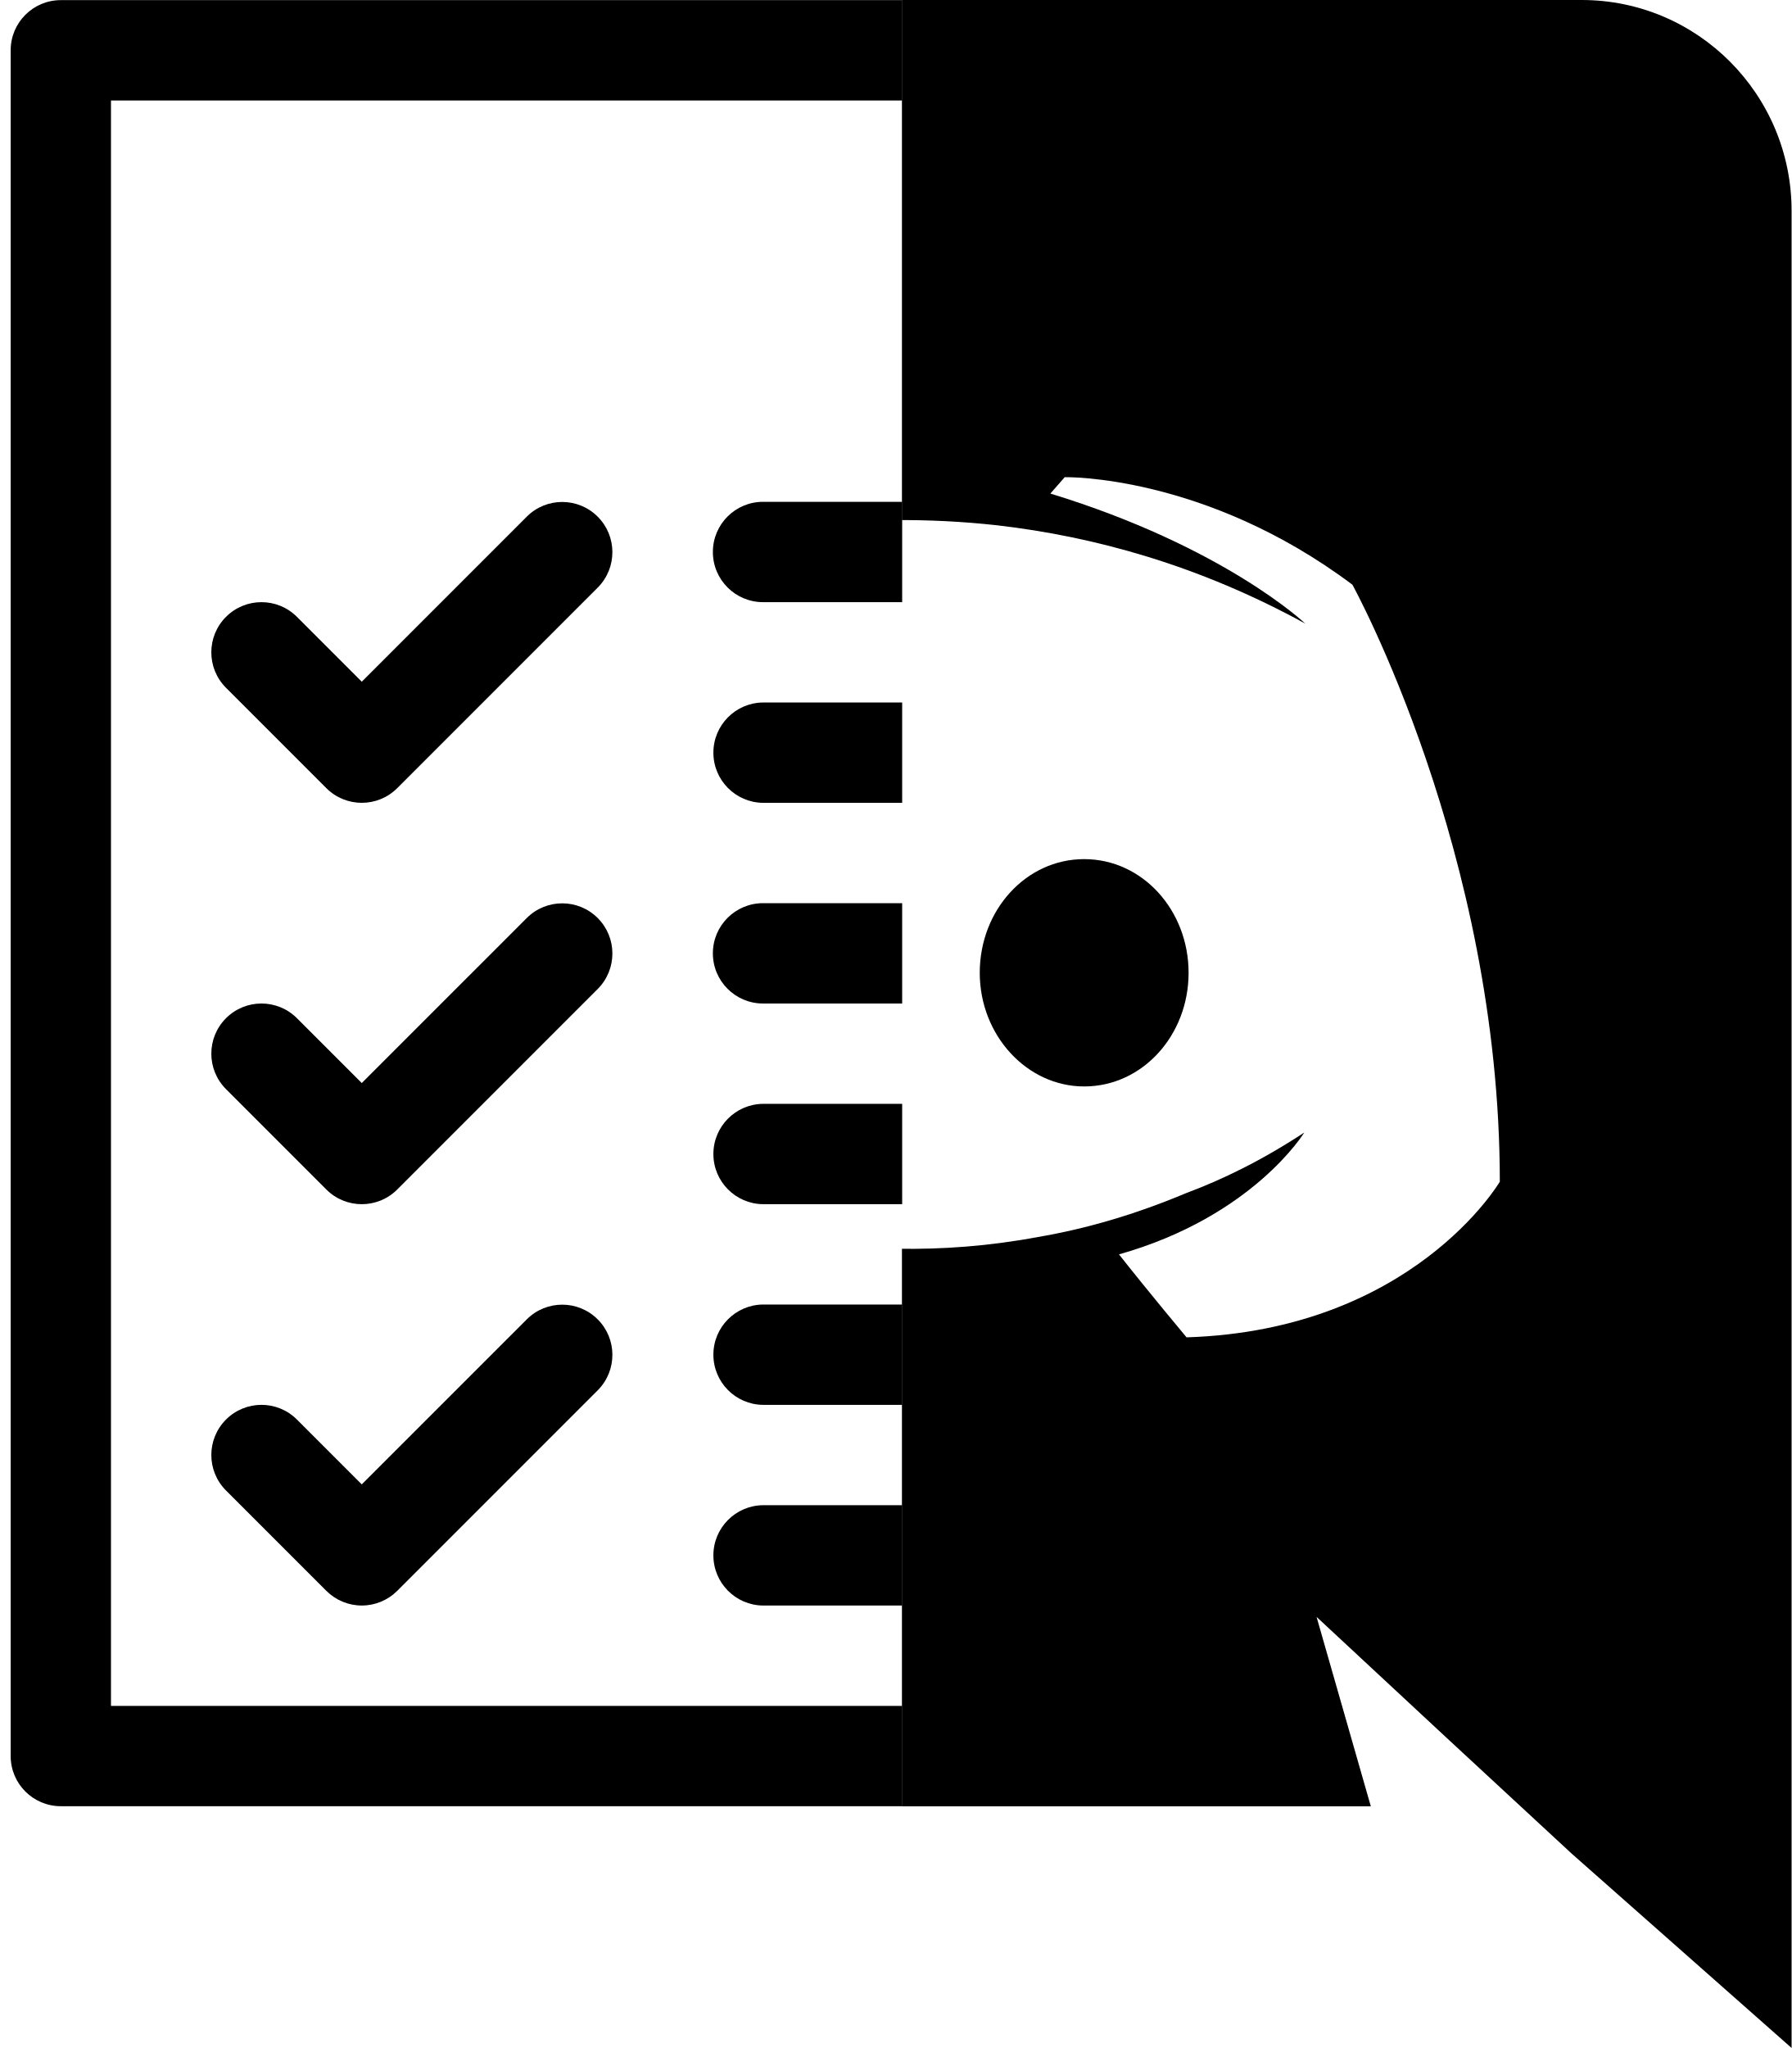
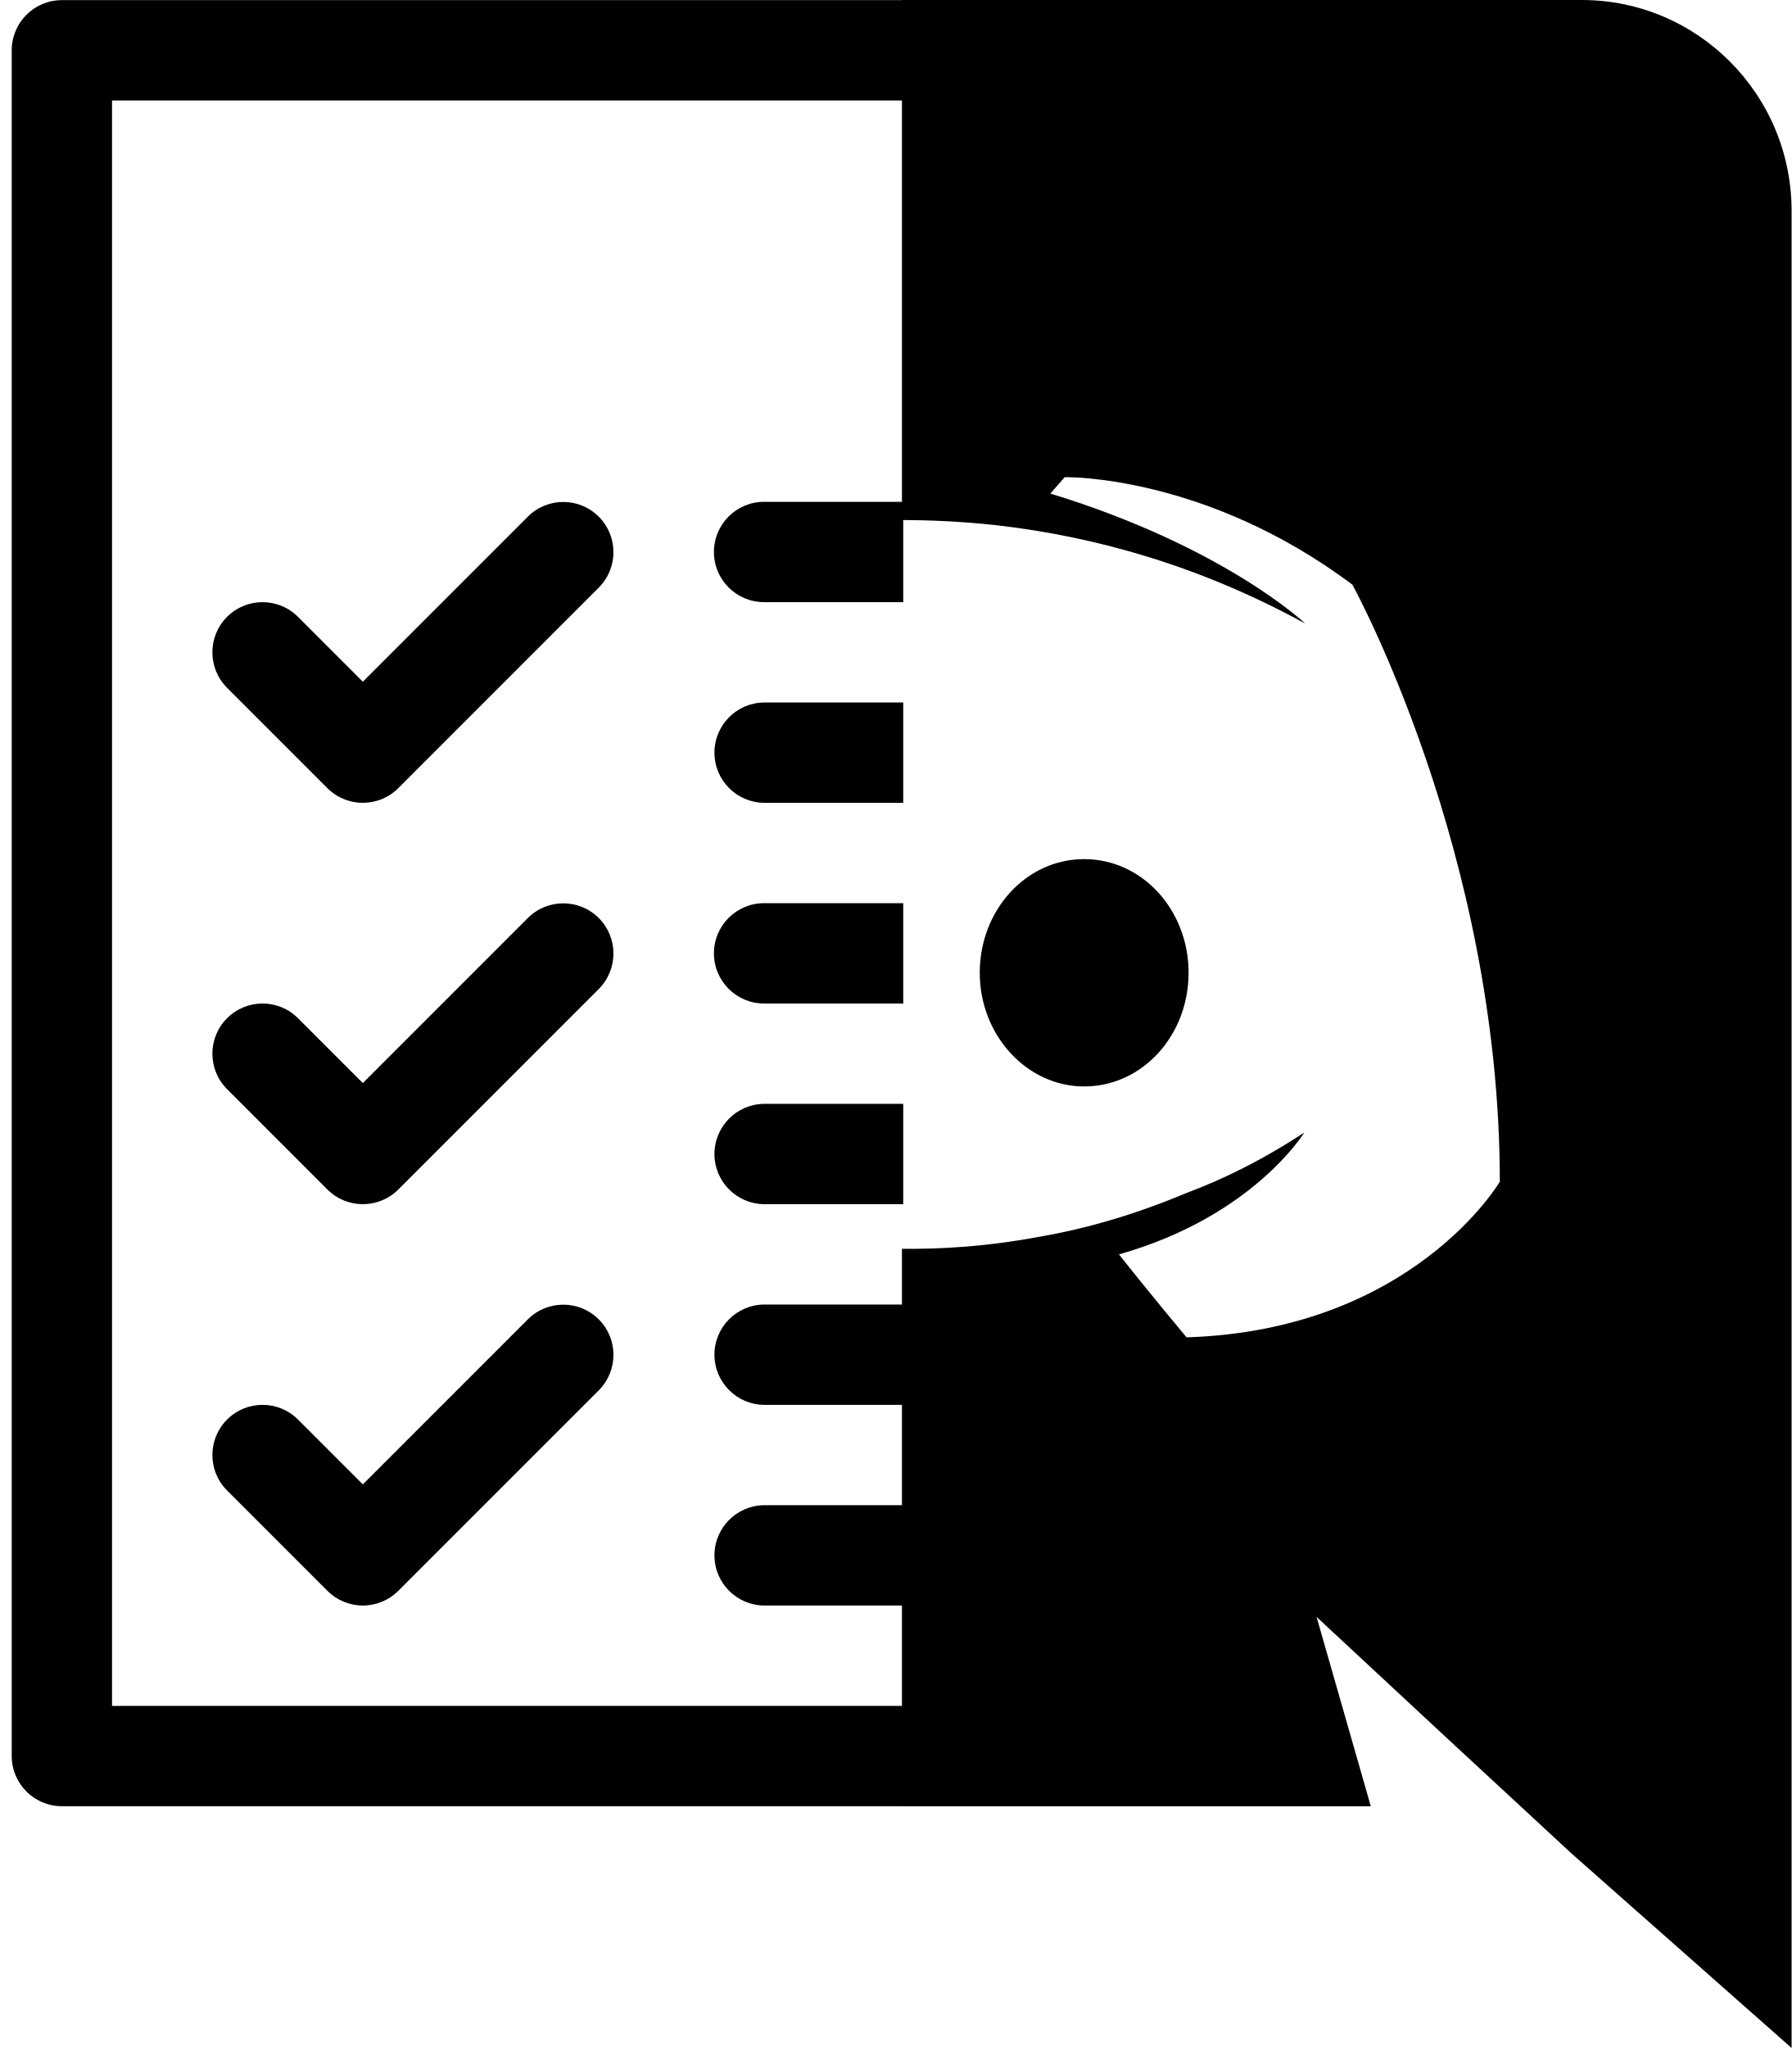
<svg xmlns="http://www.w3.org/2000/svg" id="Layer_1" data-name="Layer 1" viewBox="0 0 3371.4 3853.02">
  <defs>
    <style>.cls-1{fill:none;}.cls-2{clip-path:url(#clip-path);}.cls-3{clip-path:url(#clip-path-2);}</style>
-     <clipPath id="clip-path" transform="translate(-484.32 -164.33)">
+     <clipPath id="clip-path" transform="translate(-482.32 -164.33)">
      <rect id="SVGID" class="cls-1" x="182.67" y="121.07" width="1999.33" height="3484.89" />
    </clipPath>
-     <clipPath id="clip-path-2" transform="translate(-484.32 -164.33)">
-       <rect id="SVGID-2" data-name="SVGID" class="cls-1" x="2181.58" y="164.33" width="1685.7" height="3858.67" />
+     <clipPath id="clip-path-2" transform="translate(-482.32 -164.33)">
+       <rect id="SVGID-2" data-name="SVGID" class="cls-1" x="2179.58" y="164.33" width="1685.7" height="3858.67" />
    </clipPath>
  </defs>
  <g class="cls-2">
-     <path d="M3147.2,3468.08V825.27a93.39,93.39,0,0,0-1.89-18.69,91.51,91.51,0,0,0-3.47-11.44c-.68-2-1.1-4.19-1.93-6.19a89.93,89.93,0,0,0-6.38-11.93c-.83-1.4-1.4-2.91-2.34-4.27a95.53,95.53,0,0,0-11.78-14.34L2553.32,192.32A95.53,95.53,0,0,0,2539,180.54c-1.36-.91-2.87-1.48-4.27-2.34a96,96,0,0,0-11.93-6.38c-2-.83-4.12-1.21-6.19-1.93a91.51,91.51,0,0,0-11.44-3.47,95.74,95.74,0,0,0-18.65-1.85H598.78A94.37,94.37,0,0,0,504.39,259V3468.08a94.38,94.38,0,0,0,94.39,94.38h2454A94.38,94.38,0,0,0,3147.2,3468.08ZM2580.88,486.84l244,244h-244Zm377.55,2886.85H693.16V353.34h1699V825.27a94.37,94.37,0,0,0,94.39,94.38h471.93Z" transform="translate(-484.32 -164.33)" />
-     <path d="M1475.89,1136.06l-310.8,310.8-122-122A94.37,94.37,0,0,0,909.61,1458.3l188.77,188.77a94.35,94.35,0,0,0,133.46,0l377.55-377.55a94.4,94.4,0,0,0-133.5-133.5Z" transform="translate(-484.32 -164.33)" />
-     <path d="M1475.89,1891.15l-310.8,310.79-122-122a94.37,94.37,0,1,0-133.46,133.46l188.77,188.78a94.34,94.34,0,0,0,133.46,0l377.55-377.54a94.4,94.4,0,0,0-133.5-133.5Z" transform="translate(-484.32 -164.33)" />
-     <path d="M1475.89,2646.24,1165.09,2957l-122-122a94.37,94.37,0,1,0-133.46,133.46l188.77,188.77a94.32,94.32,0,0,0,133.46,0l377.55-377.54a94.4,94.4,0,0,0-133.5-133.5Z" transform="translate(-484.32 -164.33)" />
-     <path d="M1825.8,1202.81a94.37,94.37,0,0,0,94.38,94.39h755.09a94.39,94.39,0,1,0,0-188.77H1920.18A94.36,94.36,0,0,0,1825.8,1202.81Z" transform="translate(-484.32 -164.33)" />
-     <path d="M1920.18,1674.74h377.55a94.39,94.39,0,0,0,0-188.77H1920.18a94.39,94.39,0,0,0,0,188.77Z" transform="translate(-484.32 -164.33)" />
-     <path d="M2675.27,1863.51H1920.18a94.39,94.39,0,0,0,0,188.78h755.09a94.39,94.39,0,0,0,0-188.78Z" transform="translate(-484.32 -164.33)" />
-     <path d="M1920.18,2429.83h377.55a94.39,94.39,0,0,0,0-188.77H1920.18a94.39,94.39,0,0,0,0,188.77Z" transform="translate(-484.32 -164.33)" />
-     <path d="M2675.27,2618.6H1920.18a94.39,94.39,0,0,0,0,188.77h755.09a94.39,94.39,0,1,0,0-188.77Z" transform="translate(-484.32 -164.33)" />
-     <path d="M2297.73,2996.15H1920.18a94.39,94.39,0,0,0,0,188.77h377.55a94.39,94.39,0,0,0,0-188.77Z" transform="translate(-484.32 -164.33)" />
+     <path d="M3147.2,3468.08V825.27a93.39,93.39,0,0,0-1.89-18.69,91.51,91.51,0,0,0-3.47-11.44c-.68-2-1.1-4.19-1.93-6.19a89.93,89.93,0,0,0-6.38-11.93c-.83-1.4-1.4-2.91-2.34-4.27a95.53,95.53,0,0,0-11.78-14.34L2553.32,192.32A95.53,95.53,0,0,0,2539,180.54c-1.36-.91-2.87-1.48-4.27-2.34a96,96,0,0,0-11.93-6.38c-2-.83-4.12-1.21-6.19-1.93a91.51,91.51,0,0,0-11.44-3.47,95.74,95.74,0,0,0-18.65-1.85H598.78A94.37,94.37,0,0,0,504.39,259V3468.08a94.38,94.38,0,0,0,94.39,94.38h2454A94.38,94.38,0,0,0,3147.2,3468.08ZM2580.88,486.84l244,244h-244Zm377.55,2886.85H693.16V353.34h1699V825.27a94.37,94.37,0,0,0,94.39,94.38h471.93Z" transform="translate(-482.32 -164.33)" />
+     <path d="M1475.89,1136.06l-310.8,310.8-122-122A94.37,94.37,0,0,0,909.61,1458.3l188.77,188.77a94.35,94.35,0,0,0,133.46,0l377.55-377.55a94.4,94.4,0,0,0-133.5-133.5Z" transform="translate(-482.32 -164.33)" />
+     <path d="M1475.89,1891.15l-310.8,310.79-122-122a94.37,94.37,0,1,0-133.46,133.46l188.77,188.78a94.34,94.34,0,0,0,133.46,0l377.55-377.54a94.4,94.4,0,0,0-133.5-133.5Z" transform="translate(-482.32 -164.33)" />
+     <path d="M1475.89,2646.24,1165.09,2957l-122-122a94.37,94.37,0,1,0-133.46,133.46l188.77,188.77a94.32,94.32,0,0,0,133.46,0l377.55-377.54a94.4,94.4,0,0,0-133.5-133.5Z" transform="translate(-482.32 -164.33)" />
+     <path d="M1825.8,1202.81a94.37,94.37,0,0,0,94.38,94.39h755.09a94.39,94.39,0,1,0,0-188.77H1920.18A94.36,94.36,0,0,0,1825.8,1202.81Z" transform="translate(-482.32 -164.33)" />
+     <path d="M1920.18,1674.74h377.55a94.39,94.39,0,0,0,0-188.77H1920.18a94.39,94.39,0,0,0,0,188.77Z" transform="translate(-482.32 -164.33)" />
+     <path d="M2675.27,1863.51H1920.18a94.39,94.39,0,0,0,0,188.78h755.09a94.39,94.39,0,0,0,0-188.78Z" transform="translate(-482.32 -164.33)" />
+     <path d="M1920.18,2429.83h377.55a94.39,94.39,0,0,0,0-188.77H1920.18a94.39,94.39,0,0,0,0,188.77Z" transform="translate(-482.32 -164.33)" />
+     <path d="M2675.27,2618.6H1920.18a94.39,94.39,0,0,0,0,188.77h755.09a94.39,94.39,0,1,0,0-188.77Z" transform="translate(-482.32 -164.33)" />
+     <path d="M2297.73,2996.15H1920.18a94.39,94.39,0,0,0,0,188.77h377.55a94.39,94.39,0,0,0,0-188.77Z" transform="translate(-482.32 -164.33)" />
  </g>
  <g class="cls-3">
-     <path d="M3460.79,164.33H879.26c-217.7,0-394.94,177.24-394.94,396.86V3165.84c0,219.62,177.24,396.86,394.94,396.86H3063.92l-102.1-356.41,246.59,229.26,233.11,215.77,414.2,366V561.19C3855.72,341.57,3678.48,164.33,3460.79,164.33Zm-743.64,2516s-69.35-82.84-127.15-156.05c252.38-71.28,348.7-229.26,348.7-229.26-79,52-154.12,88.62-221.55,113.67-96.32,40.45-188.8,67.43-279.34,82.84-184.95,34.68-354.48,25-499-1.93-109.81-21.19-204.21-52-283.2-82.84-44.31-17.34-92.47-38.53-140.63-65.5-5.78-3.85-11.56-5.78-17.34-9.63a26.89,26.89,0,0,1-7.71-5.78c-34.67-19.27-53.94-32.75-53.94-32.75s92.47,154.12,337.14,227.33c-57.79,73.2-129.08,159.9-129.08,159.9-425.75-13.49-587.58-292.83-587.58-292.83,0-620.34,277.42-1123.16,277.42-1123.16,277.41-208.06,541.35-202.28,541.35-202.28l19.26,23.11c-346.77,100.18-506.67,252.38-506.67,252.38s42.38-23.12,113.66-55.87c206.14-90.55,369.89-115.59,437.32-121.37,11.56-1.93,21.19-3.85,32.75-3.85a1629.78,1629.78,0,0,1,389.16-3.86c183,21.19,379.52,75.14,579.88,184.95,0,0-152.2-144.49-479.7-244.67l27-30.82s263.93-5.78,541.35,202.28c0,0,277.41,502.82,277.41,1123.16C3306.66,2387.53,3142.91,2666.87,2717.15,2680.36Zm-895.83-899.68c-109.81,0-196.5,96.32-196.5,213.84s88.62,213.84,196.5,213.84c109.81,0,196.51-96.32,196.51-213.84,1.92-117.52-86.7-213.84-196.51-213.84m703.18,0c-109.81,0-196.5,96.32-196.5,213.84s88.62,213.84,196.5,213.84c109.81,0,196.5-96.32,196.5-213.84s-86.69-213.84-196.5-213.84" transform="translate(-484.32 -164.33)" />
+     <path d="M3458.79,164.33H877.26c-217.7,0-394.94,177.24-394.94,396.86V3165.84c0,219.62,177.24,396.86,394.94,396.86H3061.92l-102.1-356.41,246.59,229.26,233.11,215.77,414.2,366V561.19C3853.72,341.57,3676.48,164.33,3458.79,164.33Zm-743.64,2516s-69.35-82.84-127.15-156.05c252.38-71.28,348.7-229.26,348.7-229.26-79,52-154.12,88.62-221.55,113.67-96.32,40.45-188.8,67.43-279.34,82.84-184.95,34.68-354.48,25-499-1.93-109.81-21.19-204.21-52-283.2-82.84-44.31-17.34-92.47-38.53-140.63-65.5-5.78-3.85-11.56-5.78-17.34-9.63a26.89,26.89,0,0,1-7.71-5.78c-34.67-19.27-53.94-32.75-53.94-32.75s92.47,154.12,337.14,227.33c-57.79,73.2-129.08,159.9-129.08,159.9-425.75-13.49-587.58-292.83-587.58-292.83,0-620.34,277.42-1123.16,277.42-1123.16,277.41-208.06,541.35-202.28,541.35-202.28l19.26,23.11c-346.77,100.18-506.67,252.38-506.67,252.38s42.38-23.12,113.66-55.87c206.14-90.55,369.89-115.59,437.32-121.37,11.56-1.93,21.19-3.85,32.75-3.85a1629.78,1629.78,0,0,1,389.16-3.86c183,21.19,379.52,75.14,579.88,184.95,0,0-152.2-144.49-479.7-244.67l27-30.82s263.93-5.78,541.35,202.28c0,0,277.41,502.82,277.41,1123.16C3304.66,2387.53,3140.91,2666.87,2715.15,2680.36Zm-895.83-899.68c-109.81,0-196.5,96.32-196.5,213.84s88.62,213.84,196.5,213.84c109.81,0,196.51-96.32,196.51-213.84,1.92-117.52-86.7-213.84-196.51-213.84m703.18,0c-109.81,0-196.5,96.32-196.5,213.84s88.62,213.84,196.5,213.84c109.81,0,196.5-96.32,196.5-213.84s-86.69-213.84-196.5-213.84" transform="translate(-482.32 -164.33)" />
  </g>
</svg>
